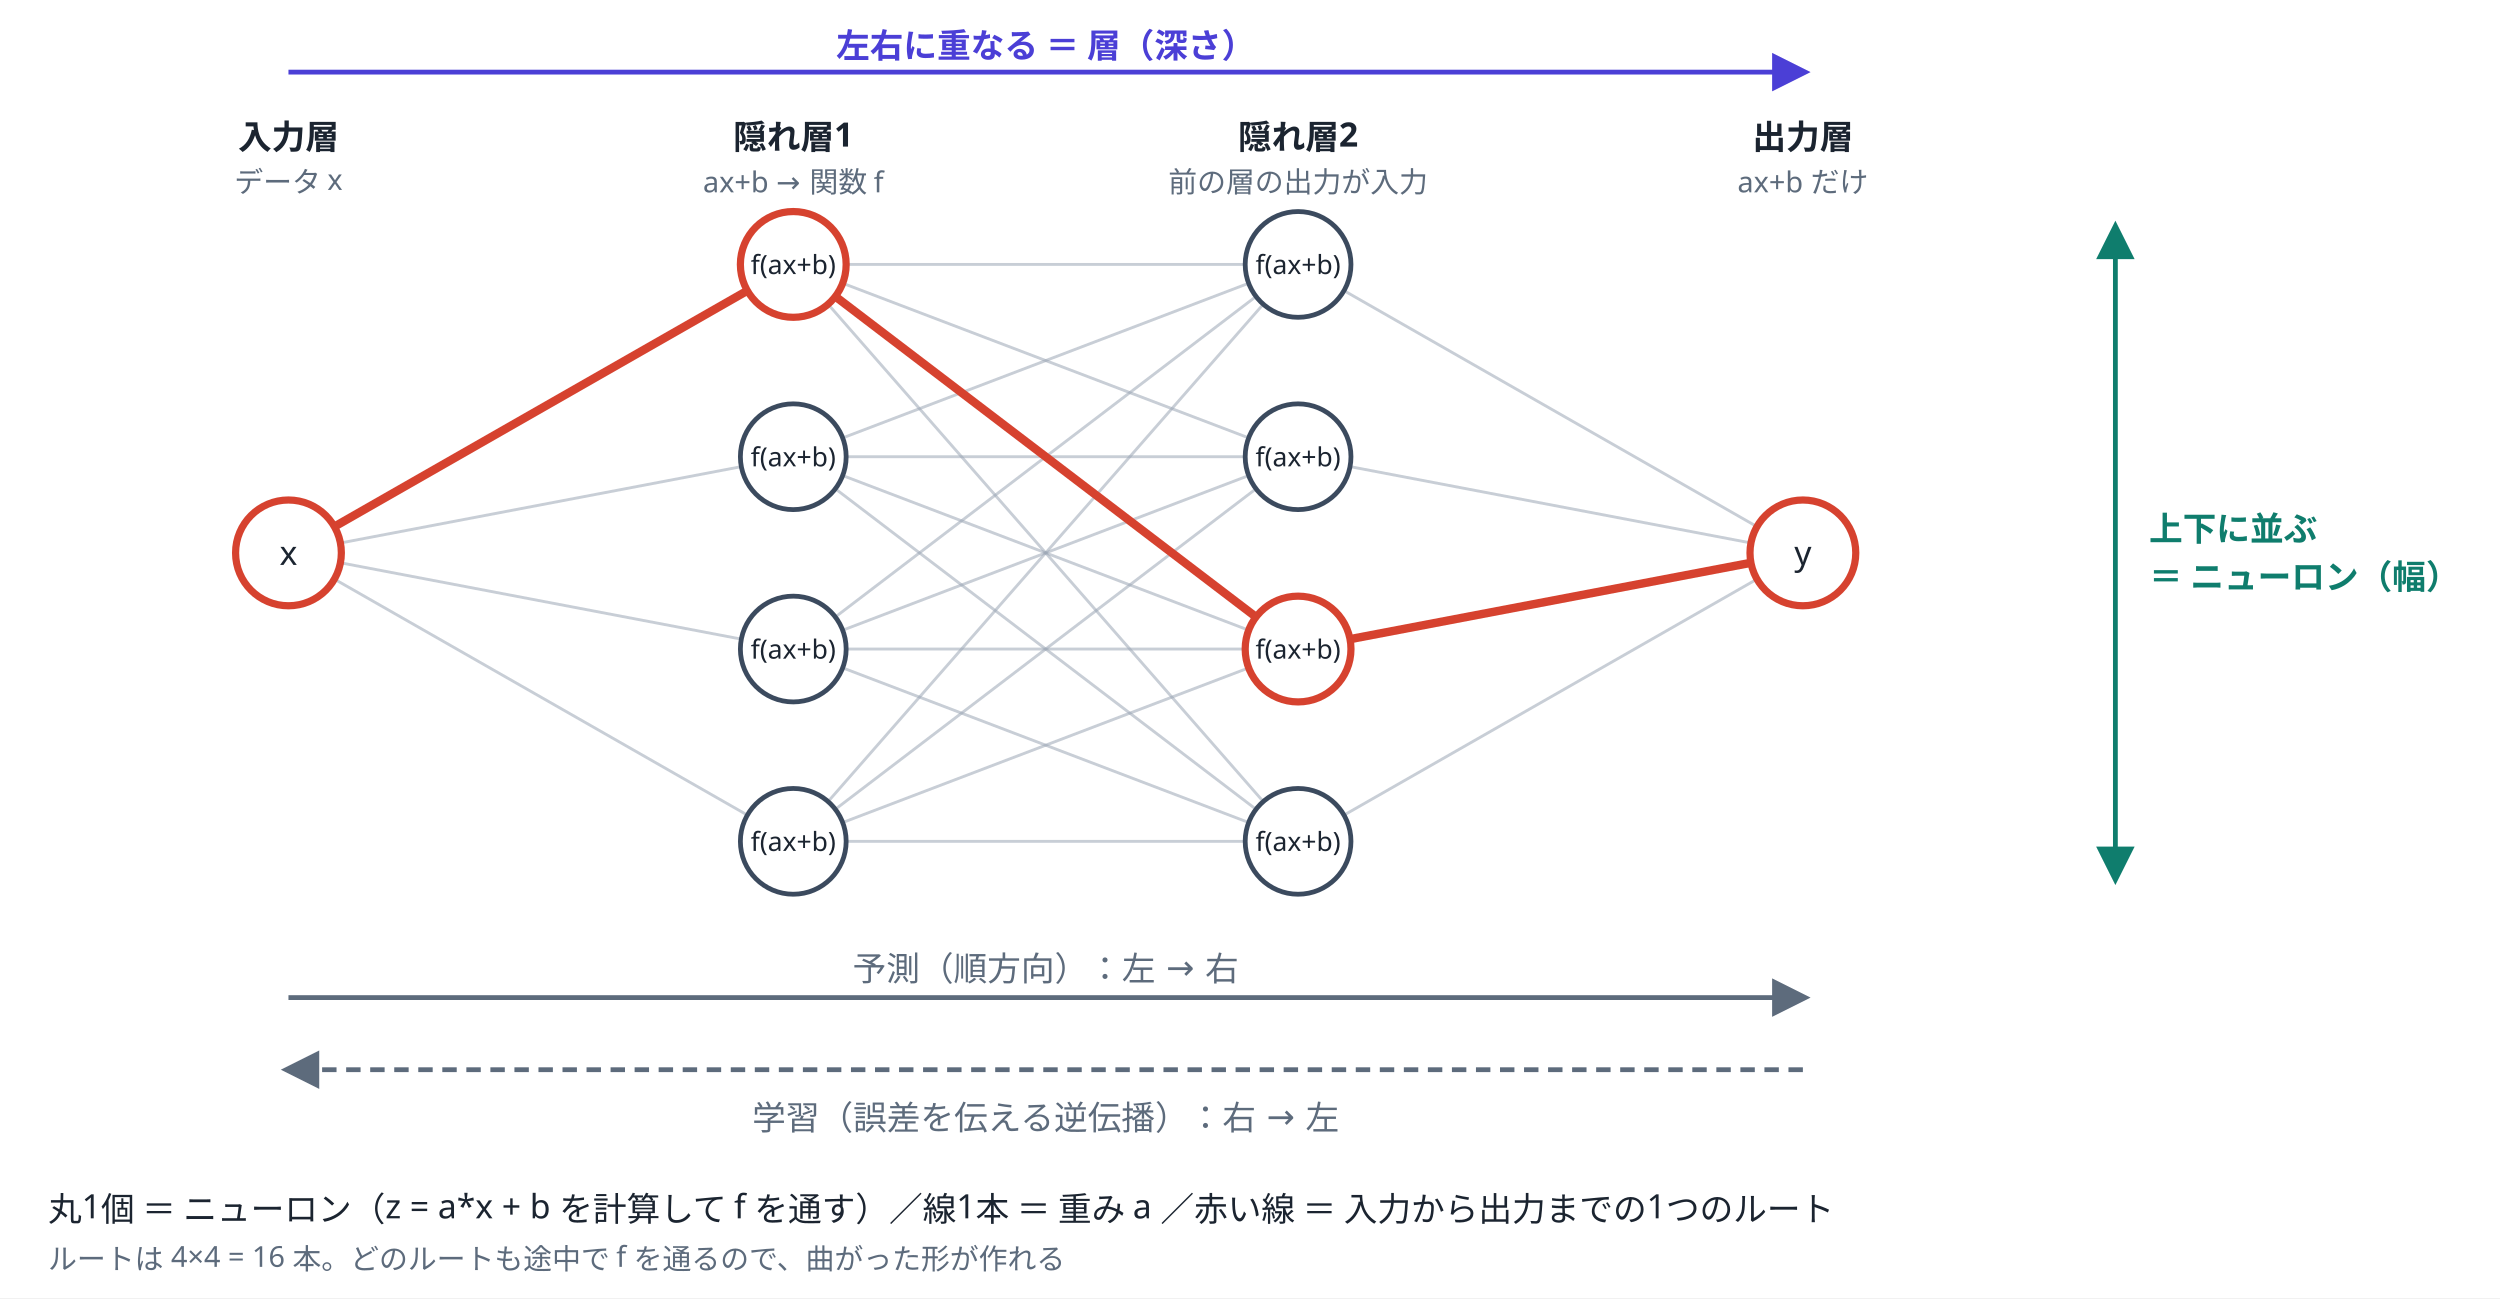
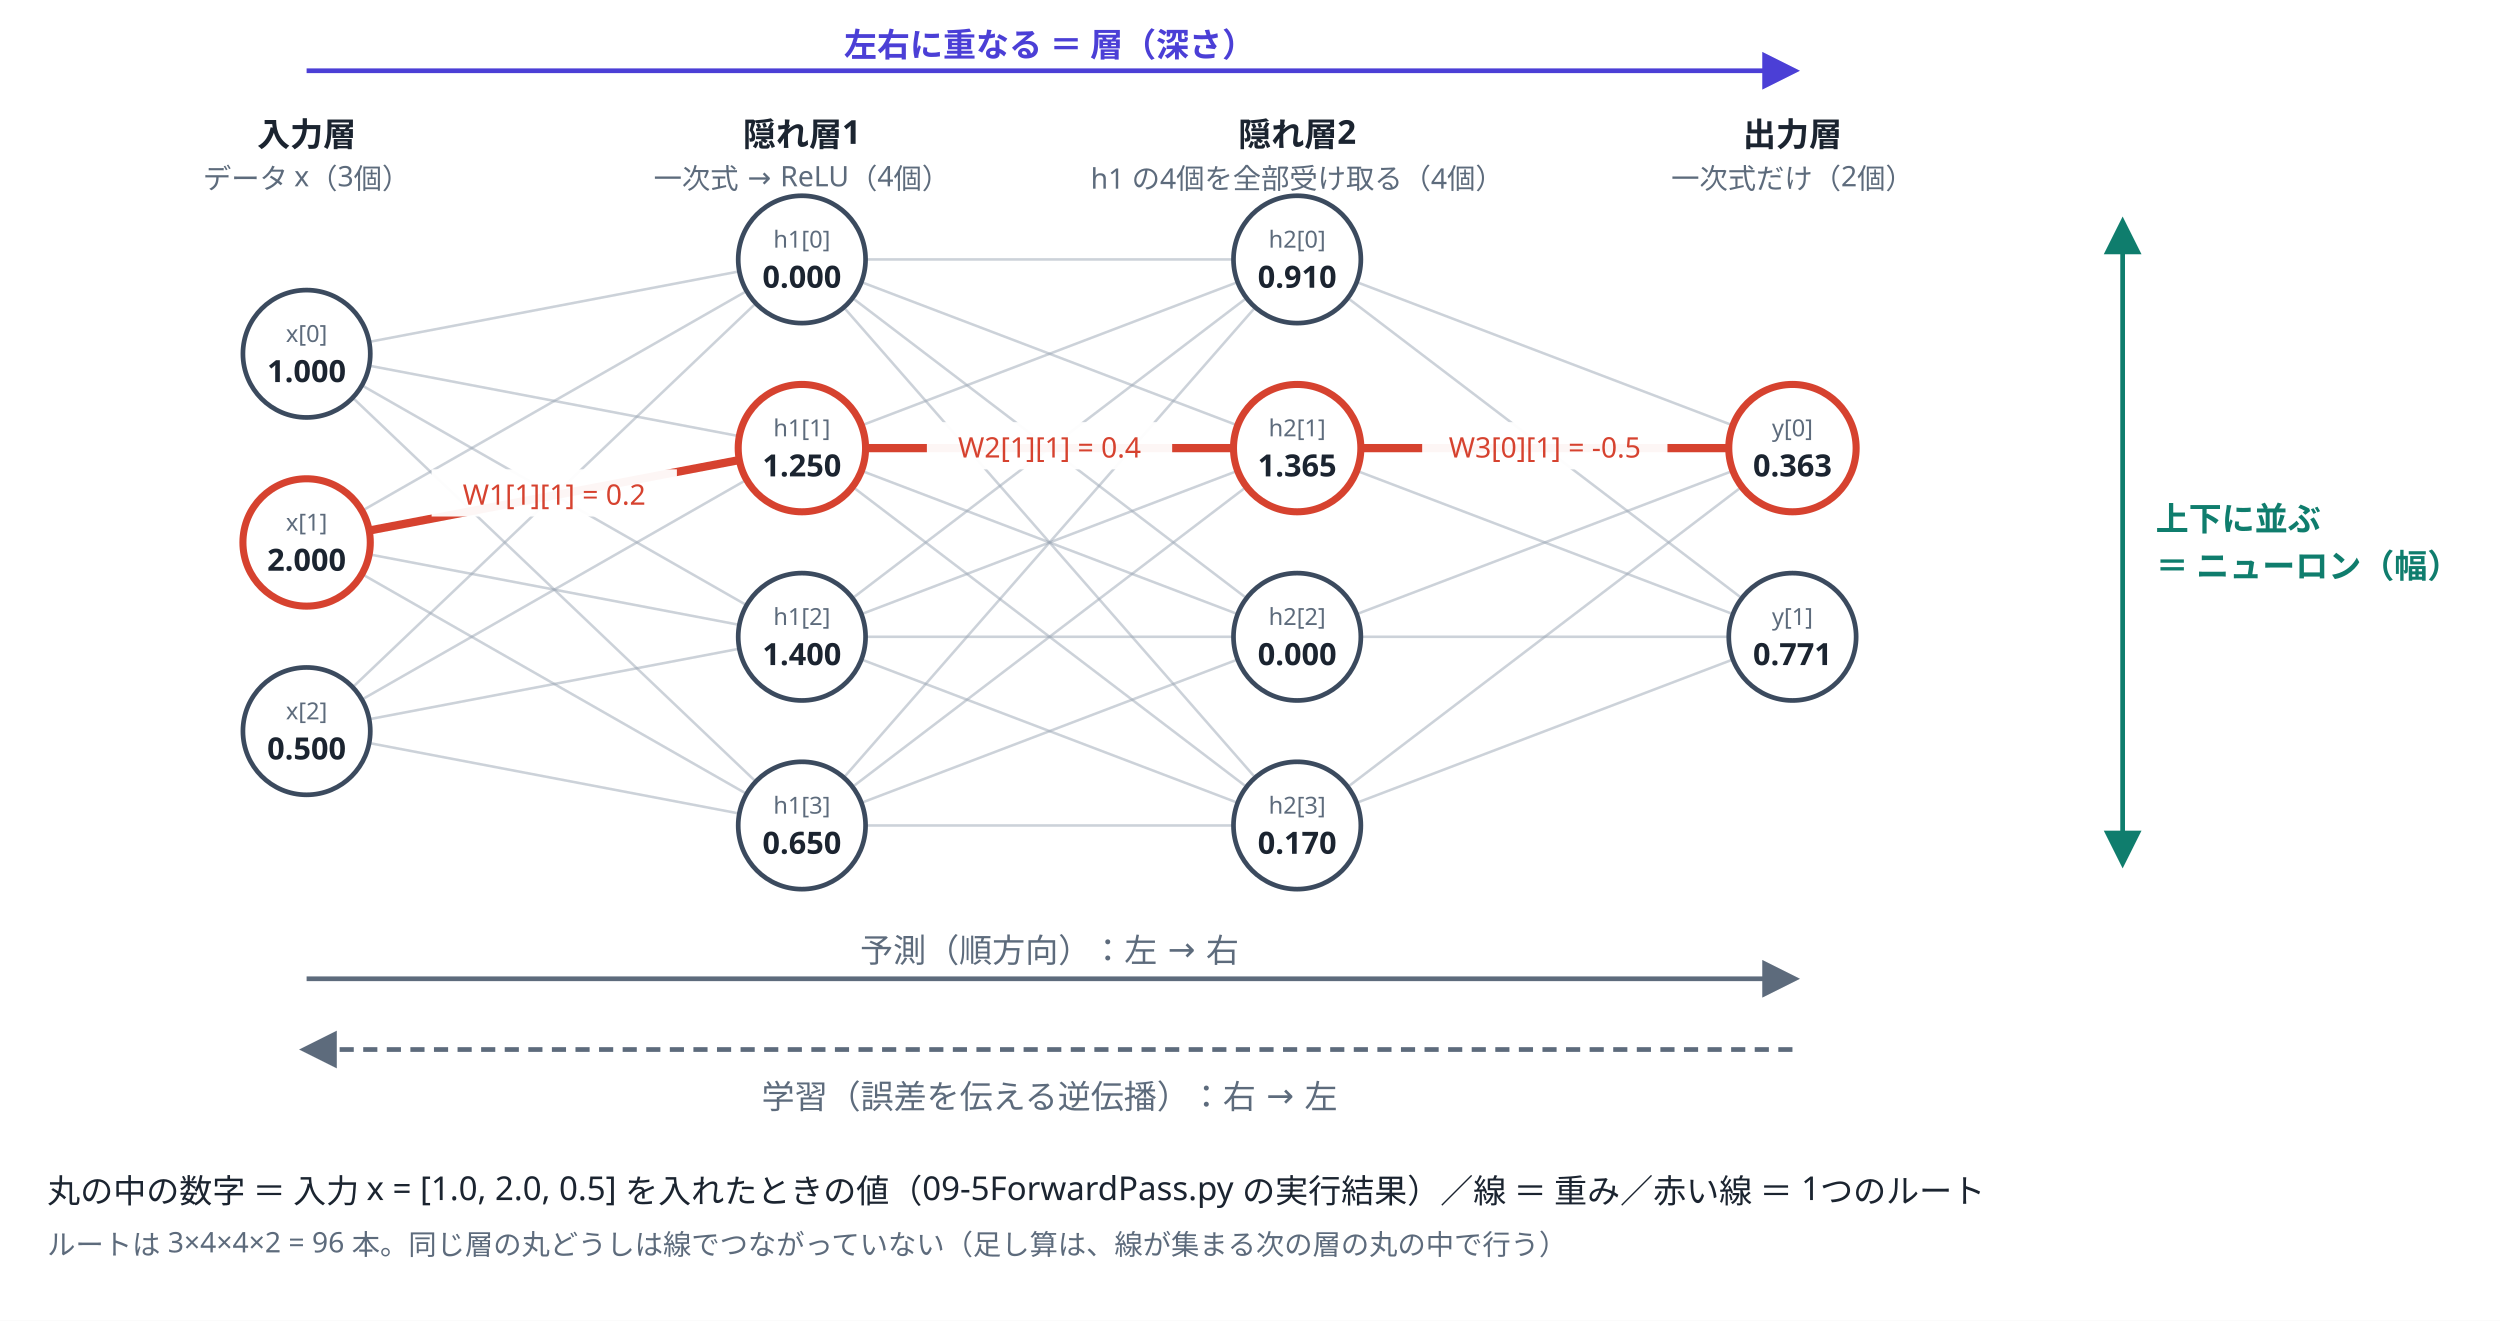
- <svg xmlns="http://www.w3.org/2000/svg" viewBox="0 0 1040 540" width="1040" height="540" font-family="sans-serif" font-size="14">
-   <rect width="1040" height="540" fill="#ffffff" />
+ <svg xmlns="http://www.w3.org/2000/svg" viewBox="0 0 1060 560" width="1060" height="560" font-family="sans-serif" font-size="14">
+   <rect width="1060" height="560" fill="#ffffff" />
  <defs>
    <marker id="a" viewBox="0 0 10 10" refX="8" refY="5" markerWidth="8" markerHeight="8" orient="auto-start-reverse">
      <path d="M0,0L10,5L0,10z" fill="#4b3fd6" />
    </marker>
    <marker id="g" viewBox="0 0 10 10" refX="8" refY="5" markerWidth="8" markerHeight="8" orient="auto-start-reverse">
      <path d="M0,0L10,5L0,10z" fill="#0f7d6d" />
    </marker>
    <marker id="k" viewBox="0 0 10 10" refX="8" refY="5" markerWidth="8" markerHeight="8" orient="auto-start-reverse">
      <path d="M0,0L10,5L0,10z" fill="#5d6b7c" />
    </marker>
  </defs>
-   <line x1="120" y1="230" x2="330" y2="110" stroke="#9aa5b4" stroke-width="1.2" opacity="0.55" />
-   <line x1="120" y1="230" x2="330" y2="190" stroke="#9aa5b4" stroke-width="1.2" opacity="0.55" />
-   <line x1="120" y1="230" x2="330" y2="270" stroke="#9aa5b4" stroke-width="1.2" opacity="0.55" />
-   <line x1="120" y1="230" x2="330" y2="350" stroke="#9aa5b4" stroke-width="1.2" opacity="0.55" />
-   <line x1="330" y1="110" x2="540" y2="110" stroke="#9aa5b4" stroke-width="1.2" opacity="0.55" />
-   <line x1="330" y1="110" x2="540" y2="190" stroke="#9aa5b4" stroke-width="1.2" opacity="0.55" />
-   <line x1="330" y1="110" x2="540" y2="270" stroke="#9aa5b4" stroke-width="1.2" opacity="0.55" />
-   <line x1="330" y1="110" x2="540" y2="350" stroke="#9aa5b4" stroke-width="1.2" opacity="0.55" />
-   <line x1="330" y1="190" x2="540" y2="110" stroke="#9aa5b4" stroke-width="1.2" opacity="0.55" />
-   <line x1="330" y1="190" x2="540" y2="190" stroke="#9aa5b4" stroke-width="1.2" opacity="0.55" />
-   <line x1="330" y1="190" x2="540" y2="270" stroke="#9aa5b4" stroke-width="1.2" opacity="0.55" />
-   <line x1="330" y1="190" x2="540" y2="350" stroke="#9aa5b4" stroke-width="1.2" opacity="0.55" />
-   <line x1="330" y1="270" x2="540" y2="110" stroke="#9aa5b4" stroke-width="1.2" opacity="0.55" />
-   <line x1="330" y1="270" x2="540" y2="190" stroke="#9aa5b4" stroke-width="1.2" opacity="0.55" />
-   <line x1="330" y1="270" x2="540" y2="270" stroke="#9aa5b4" stroke-width="1.2" opacity="0.55" />
-   <line x1="330" y1="270" x2="540" y2="350" stroke="#9aa5b4" stroke-width="1.2" opacity="0.55" />
-   <line x1="330" y1="350" x2="540" y2="110" stroke="#9aa5b4" stroke-width="1.2" opacity="0.55" />
-   <line x1="330" y1="350" x2="540" y2="190" stroke="#9aa5b4" stroke-width="1.2" opacity="0.55" />
-   <line x1="330" y1="350" x2="540" y2="270" stroke="#9aa5b4" stroke-width="1.2" opacity="0.55" />
-   <line x1="330" y1="350" x2="540" y2="350" stroke="#9aa5b4" stroke-width="1.2" opacity="0.55" />
-   <line x1="540" y1="110" x2="750" y2="230" stroke="#9aa5b4" stroke-width="1.2" opacity="0.55" />
-   <line x1="540" y1="190" x2="750" y2="230" stroke="#9aa5b4" stroke-width="1.2" opacity="0.55" />
-   <line x1="540" y1="270" x2="750" y2="230" stroke="#9aa5b4" stroke-width="1.2" opacity="0.55" />
-   <line x1="540" y1="350" x2="750" y2="230" stroke="#9aa5b4" stroke-width="1.2" opacity="0.55" />
-   <line x1="120" y1="230" x2="330" y2="110" stroke="#d6422f" stroke-width="3.5" />
-   <line x1="330" y1="110" x2="540" y2="270" stroke="#d6422f" stroke-width="3.5" />
-   <line x1="540" y1="270" x2="750" y2="230" stroke="#d6422f" stroke-width="3.5" />
-   <circle cx="120" cy="230" r="22" fill="#ffffff" stroke="#d6422f" stroke-width="3" />
-   <circle cx="330" cy="110" r="22" fill="#ffffff" stroke="#d6422f" stroke-width="3" />
-   <circle cx="330" cy="190" r="22" fill="#ffffff" stroke="#3b4a5e" stroke-width="2" />
-   <circle cx="330" cy="270" r="22" fill="#ffffff" stroke="#3b4a5e" stroke-width="2" />
-   <circle cx="330" cy="350" r="22" fill="#ffffff" stroke="#3b4a5e" stroke-width="2" />
-   <circle cx="540" cy="110" r="22" fill="#ffffff" stroke="#3b4a5e" stroke-width="2" />
-   <circle cx="540" cy="190" r="22" fill="#ffffff" stroke="#3b4a5e" stroke-width="2" />
-   <circle cx="540" cy="270" r="22" fill="#ffffff" stroke="#d6422f" stroke-width="3" />
-   <circle cx="540" cy="350" r="22" fill="#ffffff" stroke="#3b4a5e" stroke-width="2" />
-   <circle cx="750" cy="230" r="22" fill="#ffffff" stroke="#d6422f" stroke-width="3" />
-   <text x="120" y="235" text-anchor="middle" fill="#1b2430">x</text>
-   <text x="750" y="235" text-anchor="middle" fill="#1b2430">y</text>
-   <text x="330" y="114" text-anchor="middle" fill="#1b2430" font-size="11">f(ax+b)</text>
-   <text x="330" y="194" text-anchor="middle" fill="#1b2430" font-size="11">f(ax+b)</text>
-   <text x="330" y="274" text-anchor="middle" fill="#1b2430" font-size="11">f(ax+b)</text>
-   <text x="330" y="354" text-anchor="middle" fill="#1b2430" font-size="11">f(ax+b)</text>
-   <text x="540" y="114" text-anchor="middle" fill="#1b2430" font-size="11">f(ax+b)</text>
-   <text x="540" y="194" text-anchor="middle" fill="#1b2430" font-size="11">f(ax+b)</text>
-   <text x="540" y="274" text-anchor="middle" fill="#1b2430" font-size="11">f(ax+b)</text>
-   <text x="540" y="354" text-anchor="middle" fill="#1b2430" font-size="11">f(ax+b)</text>
-   <text x="120" y="62" text-anchor="middle" fill="#1b2430" font-weight="bold">入力層</text>
-   <text x="120" y="80" text-anchor="middle" fill="#5d6b7c" font-size="12">データ x</text>
-   <text x="330" y="62" text-anchor="middle" fill="#1b2430" font-weight="bold">隠れ層1</text>
-   <text x="330" y="80" text-anchor="middle" fill="#5d6b7c" font-size="12">ax+b → 関数 f</text>
-   <text x="540" y="62" text-anchor="middle" fill="#1b2430" font-weight="bold">隠れ層2</text>
-   <text x="540" y="80" text-anchor="middle" fill="#5d6b7c" font-size="12">前の層の出力が入力</text>
-   <text x="750" y="62" text-anchor="middle" fill="#1b2430" font-weight="bold">出力層</text>
-   <text x="750" y="80" text-anchor="middle" fill="#5d6b7c" font-size="12">ax+b だけ</text>
-   <line x1="120" y1="30" x2="750" y2="30" stroke="#4b3fd6" stroke-width="2" marker-end="url(#a)" />
-   <text x="435" y="24" text-anchor="middle" fill="#4b3fd6" font-weight="bold">左右に重なる ＝ 層（深さ）</text>
-   <line x1="880" y1="95" x2="880" y2="365" stroke="#0f7d6d" stroke-width="2" marker-start="url(#g)" marker-end="url(#g)" />
-   <text x="894" y="225" fill="#0f7d6d" font-weight="bold">上下に並ぶ</text>
-   <text x="894" y="245" fill="#0f7d6d" font-weight="bold">＝ ニューロン（幅）</text>
-   <line x1="120" y1="415" x2="750" y2="415" stroke="#5d6b7c" stroke-width="2" marker-end="url(#k)" />
-   <text x="435" y="408" text-anchor="middle" fill="#5d6b7c">予測（順方向）：左 → 右</text>
-   <line x1="750" y1="445" x2="120" y2="445" stroke="#5d6b7c" stroke-width="2" stroke-dasharray="6 4" marker-end="url(#k)" />
-   <text x="435" y="470" text-anchor="middle" fill="#5d6b7c">学習（誤差を伝える逆伝播）：右 → 左</text>
-   <text x="20" y="508" fill="#1b2430">丸1個 ＝ ニューロン（z = a*x + b を計算して f を通す）／線1本 ＝ 重み a ／赤い線 ＝ 入力から出力までの1つのルート</text>
-   <text x="20" y="528" fill="#5d6b7c" font-size="12">ルートは 4×4 = 16 本。どのルートも途中で f を通るので、曲がった形が作れる</text>
+   <line x1="130" y1="150" x2="340" y2="110" stroke="#9aa5b4" stroke-width="1.1" opacity="0.5" />
+   <line x1="130" y1="150" x2="340" y2="190" stroke="#9aa5b4" stroke-width="1.1" opacity="0.5" />
+   <line x1="130" y1="150" x2="340" y2="270" stroke="#9aa5b4" stroke-width="1.1" opacity="0.5" />
+   <line x1="130" y1="150" x2="340" y2="350" stroke="#9aa5b4" stroke-width="1.1" opacity="0.5" />
+   <line x1="130" y1="230" x2="340" y2="110" stroke="#9aa5b4" stroke-width="1.1" opacity="0.5" />
+   <line x1="130" y1="230" x2="340" y2="190" stroke="#9aa5b4" stroke-width="1.1" opacity="0.5" />
+   <line x1="130" y1="230" x2="340" y2="270" stroke="#9aa5b4" stroke-width="1.1" opacity="0.5" />
+   <line x1="130" y1="230" x2="340" y2="350" stroke="#9aa5b4" stroke-width="1.1" opacity="0.5" />
+   <line x1="130" y1="310" x2="340" y2="110" stroke="#9aa5b4" stroke-width="1.1" opacity="0.5" />
+   <line x1="130" y1="310" x2="340" y2="190" stroke="#9aa5b4" stroke-width="1.1" opacity="0.5" />
+   <line x1="130" y1="310" x2="340" y2="270" stroke="#9aa5b4" stroke-width="1.1" opacity="0.5" />
+   <line x1="130" y1="310" x2="340" y2="350" stroke="#9aa5b4" stroke-width="1.1" opacity="0.5" />
+   <line x1="340" y1="110" x2="550" y2="110" stroke="#9aa5b4" stroke-width="1.1" opacity="0.5" />
+   <line x1="340" y1="110" x2="550" y2="190" stroke="#9aa5b4" stroke-width="1.1" opacity="0.5" />
+   <line x1="340" y1="110" x2="550" y2="270" stroke="#9aa5b4" stroke-width="1.1" opacity="0.5" />
+   <line x1="340" y1="110" x2="550" y2="350" stroke="#9aa5b4" stroke-width="1.1" opacity="0.5" />
+   <line x1="340" y1="190" x2="550" y2="110" stroke="#9aa5b4" stroke-width="1.1" opacity="0.5" />
+   <line x1="340" y1="190" x2="550" y2="190" stroke="#9aa5b4" stroke-width="1.1" opacity="0.5" />
+   <line x1="340" y1="190" x2="550" y2="270" stroke="#9aa5b4" stroke-width="1.1" opacity="0.5" />
+   <line x1="340" y1="190" x2="550" y2="350" stroke="#9aa5b4" stroke-width="1.1" opacity="0.5" />
+   <line x1="340" y1="270" x2="550" y2="110" stroke="#9aa5b4" stroke-width="1.1" opacity="0.5" />
+   <line x1="340" y1="270" x2="550" y2="190" stroke="#9aa5b4" stroke-width="1.1" opacity="0.5" />
+   <line x1="340" y1="270" x2="550" y2="270" stroke="#9aa5b4" stroke-width="1.1" opacity="0.5" />
+   <line x1="340" y1="270" x2="550" y2="350" stroke="#9aa5b4" stroke-width="1.1" opacity="0.5" />
+   <line x1="340" y1="350" x2="550" y2="110" stroke="#9aa5b4" stroke-width="1.1" opacity="0.5" />
+   <line x1="340" y1="350" x2="550" y2="190" stroke="#9aa5b4" stroke-width="1.1" opacity="0.5" />
+   <line x1="340" y1="350" x2="550" y2="270" stroke="#9aa5b4" stroke-width="1.1" opacity="0.5" />
+   <line x1="340" y1="350" x2="550" y2="350" stroke="#9aa5b4" stroke-width="1.1" opacity="0.5" />
+   <line x1="550" y1="110" x2="760" y2="190" stroke="#9aa5b4" stroke-width="1.1" opacity="0.5" />
+   <line x1="550" y1="110" x2="760" y2="270" stroke="#9aa5b4" stroke-width="1.1" opacity="0.5" />
+   <line x1="550" y1="190" x2="760" y2="190" stroke="#9aa5b4" stroke-width="1.1" opacity="0.5" />
+   <line x1="550" y1="190" x2="760" y2="270" stroke="#9aa5b4" stroke-width="1.1" opacity="0.5" />
+   <line x1="550" y1="270" x2="760" y2="190" stroke="#9aa5b4" stroke-width="1.1" opacity="0.5" />
+   <line x1="550" y1="270" x2="760" y2="270" stroke="#9aa5b4" stroke-width="1.1" opacity="0.5" />
+   <line x1="550" y1="350" x2="760" y2="190" stroke="#9aa5b4" stroke-width="1.1" opacity="0.5" />
+   <line x1="550" y1="350" x2="760" y2="270" stroke="#9aa5b4" stroke-width="1.1" opacity="0.5" />
+   <line x1="130" y1="230" x2="340" y2="190" stroke="#d6422f" stroke-width="3.5" />
+   <line x1="340" y1="190" x2="550" y2="190" stroke="#d6422f" stroke-width="3.5" />
+   <line x1="550" y1="190" x2="760" y2="190" stroke="#d6422f" stroke-width="3.5" />
+   <rect x="183.0" y="199.0" width="104" height="20" fill="#ffffff" opacity="0.95" />
+   <text x="235.0" y="214.0" text-anchor="middle" font-size="12" fill="#d6422f">W1[1][1] = 0.2</text>
+   <rect x="393.0" y="179.0" width="104" height="20" fill="#ffffff" opacity="0.95" />
+   <text x="445.0" y="194.0" text-anchor="middle" font-size="12" fill="#d6422f">W2[1][1] = 0.4</text>
+   <rect x="603.0" y="179.0" width="104" height="20" fill="#ffffff" opacity="0.95" />
+   <text x="655.0" y="194.0" text-anchor="middle" font-size="12" fill="#d6422f">W3[0][1] = -0.5</text>
+   <circle cx="130" cy="150" r="27" fill="#ffffff" stroke="#3b4a5e" stroke-width="2" />
+   <text x="130" y="145" text-anchor="middle" font-size="10" fill="#5d6b7c">x[0]</text>
+   <text x="130" y="162" text-anchor="middle" font-size="13" fill="#1b2430" font-weight="bold">1.000</text>
+   <circle cx="130" cy="230" r="27" fill="#ffffff" stroke="#d6422f" stroke-width="3" />
+   <text x="130" y="225" text-anchor="middle" font-size="10" fill="#5d6b7c">x[1]</text>
+   <text x="130" y="242" text-anchor="middle" font-size="13" fill="#1b2430" font-weight="bold">2.000</text>
+   <circle cx="130" cy="310" r="27" fill="#ffffff" stroke="#3b4a5e" stroke-width="2" />
+   <text x="130" y="305" text-anchor="middle" font-size="10" fill="#5d6b7c">x[2]</text>
+   <text x="130" y="322" text-anchor="middle" font-size="13" fill="#1b2430" font-weight="bold">0.500</text>
+   <circle cx="340" cy="110" r="27" fill="#ffffff" stroke="#3b4a5e" stroke-width="2" />
+   <text x="340" y="105" text-anchor="middle" font-size="10" fill="#5d6b7c">h1[0]</text>
+   <text x="340" y="122" text-anchor="middle" font-size="13" fill="#1b2430" font-weight="bold">0.000</text>
+   <circle cx="340" cy="190" r="27" fill="#ffffff" stroke="#d6422f" stroke-width="3" />
+   <text x="340" y="185" text-anchor="middle" font-size="10" fill="#5d6b7c">h1[1]</text>
+   <text x="340" y="202" text-anchor="middle" font-size="13" fill="#1b2430" font-weight="bold">1.250</text>
+   <circle cx="340" cy="270" r="27" fill="#ffffff" stroke="#3b4a5e" stroke-width="2" />
+   <text x="340" y="265" text-anchor="middle" font-size="10" fill="#5d6b7c">h1[2]</text>
+   <text x="340" y="282" text-anchor="middle" font-size="13" fill="#1b2430" font-weight="bold">1.400</text>
+   <circle cx="340" cy="350" r="27" fill="#ffffff" stroke="#3b4a5e" stroke-width="2" />
+   <text x="340" y="345" text-anchor="middle" font-size="10" fill="#5d6b7c">h1[3]</text>
+   <text x="340" y="362" text-anchor="middle" font-size="13" fill="#1b2430" font-weight="bold">0.650</text>
+   <circle cx="550" cy="110" r="27" fill="#ffffff" stroke="#3b4a5e" stroke-width="2" />
+   <text x="550" y="105" text-anchor="middle" font-size="10" fill="#5d6b7c">h2[0]</text>
+   <text x="550" y="122" text-anchor="middle" font-size="13" fill="#1b2430" font-weight="bold">0.910</text>
+   <circle cx="550" cy="190" r="27" fill="#ffffff" stroke="#d6422f" stroke-width="3" />
+   <text x="550" y="185" text-anchor="middle" font-size="10" fill="#5d6b7c">h2[1]</text>
+   <text x="550" y="202" text-anchor="middle" font-size="13" fill="#1b2430" font-weight="bold">1.365</text>
+   <circle cx="550" cy="270" r="27" fill="#ffffff" stroke="#3b4a5e" stroke-width="2" />
+   <text x="550" y="265" text-anchor="middle" font-size="10" fill="#5d6b7c">h2[2]</text>
+   <text x="550" y="282" text-anchor="middle" font-size="13" fill="#1b2430" font-weight="bold">0.000</text>
+   <circle cx="550" cy="350" r="27" fill="#ffffff" stroke="#3b4a5e" stroke-width="2" />
+   <text x="550" y="345" text-anchor="middle" font-size="10" fill="#5d6b7c">h2[3]</text>
+   <text x="550" y="362" text-anchor="middle" font-size="13" fill="#1b2430" font-weight="bold">0.170</text>
+   <circle cx="760" cy="190" r="27" fill="#ffffff" stroke="#d6422f" stroke-width="3" />
+   <text x="760" y="185" text-anchor="middle" font-size="10" fill="#5d6b7c">y[0]</text>
+   <text x="760" y="202" text-anchor="middle" font-size="13" fill="#1b2430" font-weight="bold">0.363</text>
+   <circle cx="760" cy="270" r="27" fill="#ffffff" stroke="#3b4a5e" stroke-width="2" />
+   <text x="760" y="265" text-anchor="middle" font-size="10" fill="#5d6b7c">y[1]</text>
+   <text x="760" y="282" text-anchor="middle" font-size="13" fill="#1b2430" font-weight="bold">0.771</text>
+   <text x="130" y="62" text-anchor="middle" fill="#1b2430" font-weight="bold">入力層</text>
+   <text x="130" y="80" text-anchor="middle" fill="#5d6b7c" font-size="12">データ x（3個）</text>
+   <text x="340" y="62" text-anchor="middle" fill="#1b2430" font-weight="bold">隠れ層1</text>
+   <text x="340" y="80" text-anchor="middle" fill="#5d6b7c" font-size="12">一次式 → ReLU（4個）</text>
+   <text x="550" y="62" text-anchor="middle" fill="#1b2430" font-weight="bold">隠れ層2</text>
+   <text x="550" y="80" text-anchor="middle" fill="#5d6b7c" font-size="12">h1 の4個を全部受け取る（4個）</text>
+   <text x="760" y="62" text-anchor="middle" fill="#1b2430" font-weight="bold">出力層</text>
+   <text x="760" y="80" text-anchor="middle" fill="#5d6b7c" font-size="12">一次式だけ（2個）</text>
+   <line x1="130" y1="30" x2="760" y2="30" stroke="#4b3fd6" stroke-width="2" marker-end="url(#a)" />
+   <text x="445" y="24" text-anchor="middle" fill="#4b3fd6" font-weight="bold">左右に重なる ＝ 層（深さ）</text>
+   <line x1="900" y1="95" x2="900" y2="365" stroke="#0f7d6d" stroke-width="2" marker-start="url(#g)" marker-end="url(#g)" />
+   <text x="914" y="225" fill="#0f7d6d" font-weight="bold">上下に並ぶ</text>
+   <text x="914" y="245" fill="#0f7d6d" font-weight="bold">＝ ニューロン（幅）</text>
+   <line x1="130" y1="415" x2="760" y2="415" stroke="#5d6b7c" stroke-width="2" marker-end="url(#k)" />
+   <text x="445" y="408" text-anchor="middle" fill="#5d6b7c">予測（順方向）：左 → 右</text>
+   <line x1="760" y1="445" x2="130" y2="445" stroke="#5d6b7c" stroke-width="2" stroke-dasharray="6 4" marker-end="url(#k)" />
+   <text x="445" y="470" text-anchor="middle" fill="#5d6b7c">学習（誤差を伝える逆伝播）：右 → 左</text>
+   <text x="20" y="510" fill="#1b2430">丸の中の数字 ＝ 入力 x = [1.0, 2.0, 0.5] を入れたときの値（09-5ForwardPass.py の実行結果）／線 ＝ 重み／赤い線 ＝ 1つのルート</text>
+   <text x="20" y="532" fill="#5d6b7c" font-size="12">ルートは 3×4×4×2 = 96 本。同じ層の丸どうしは線でつながっていない（足し算は、線が集まる次の層の丸の中で行う）</text>
</svg>
